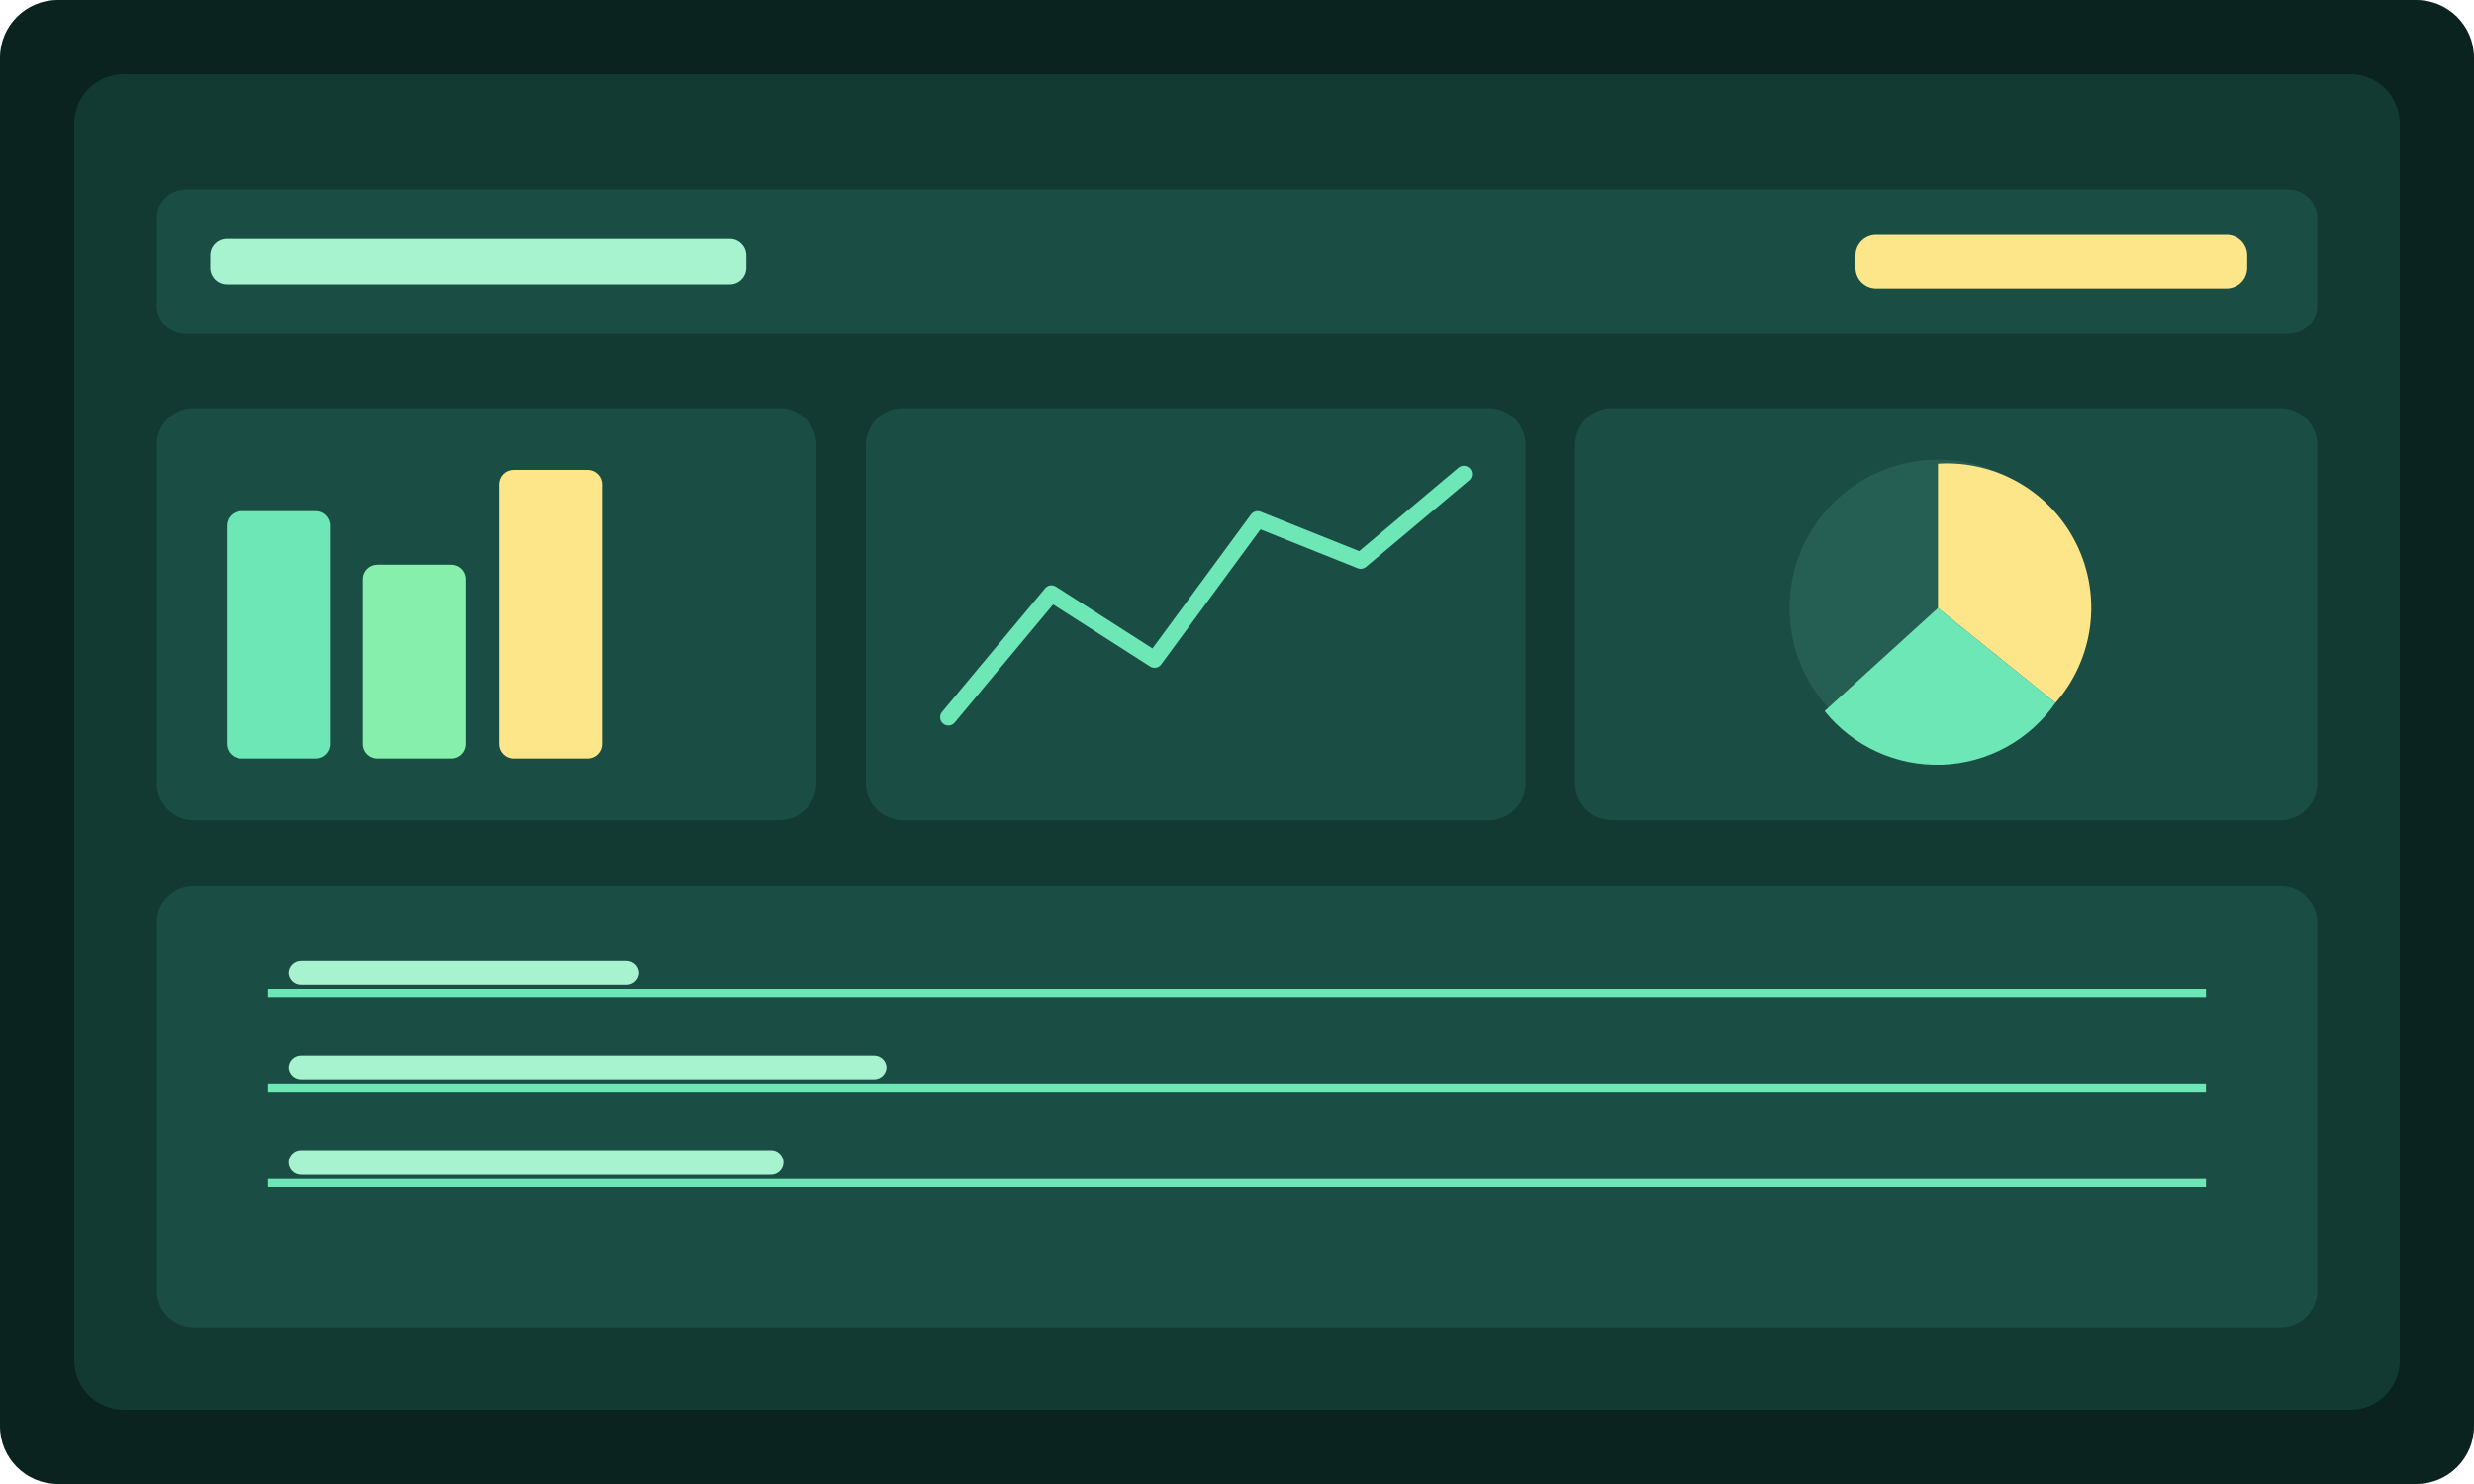
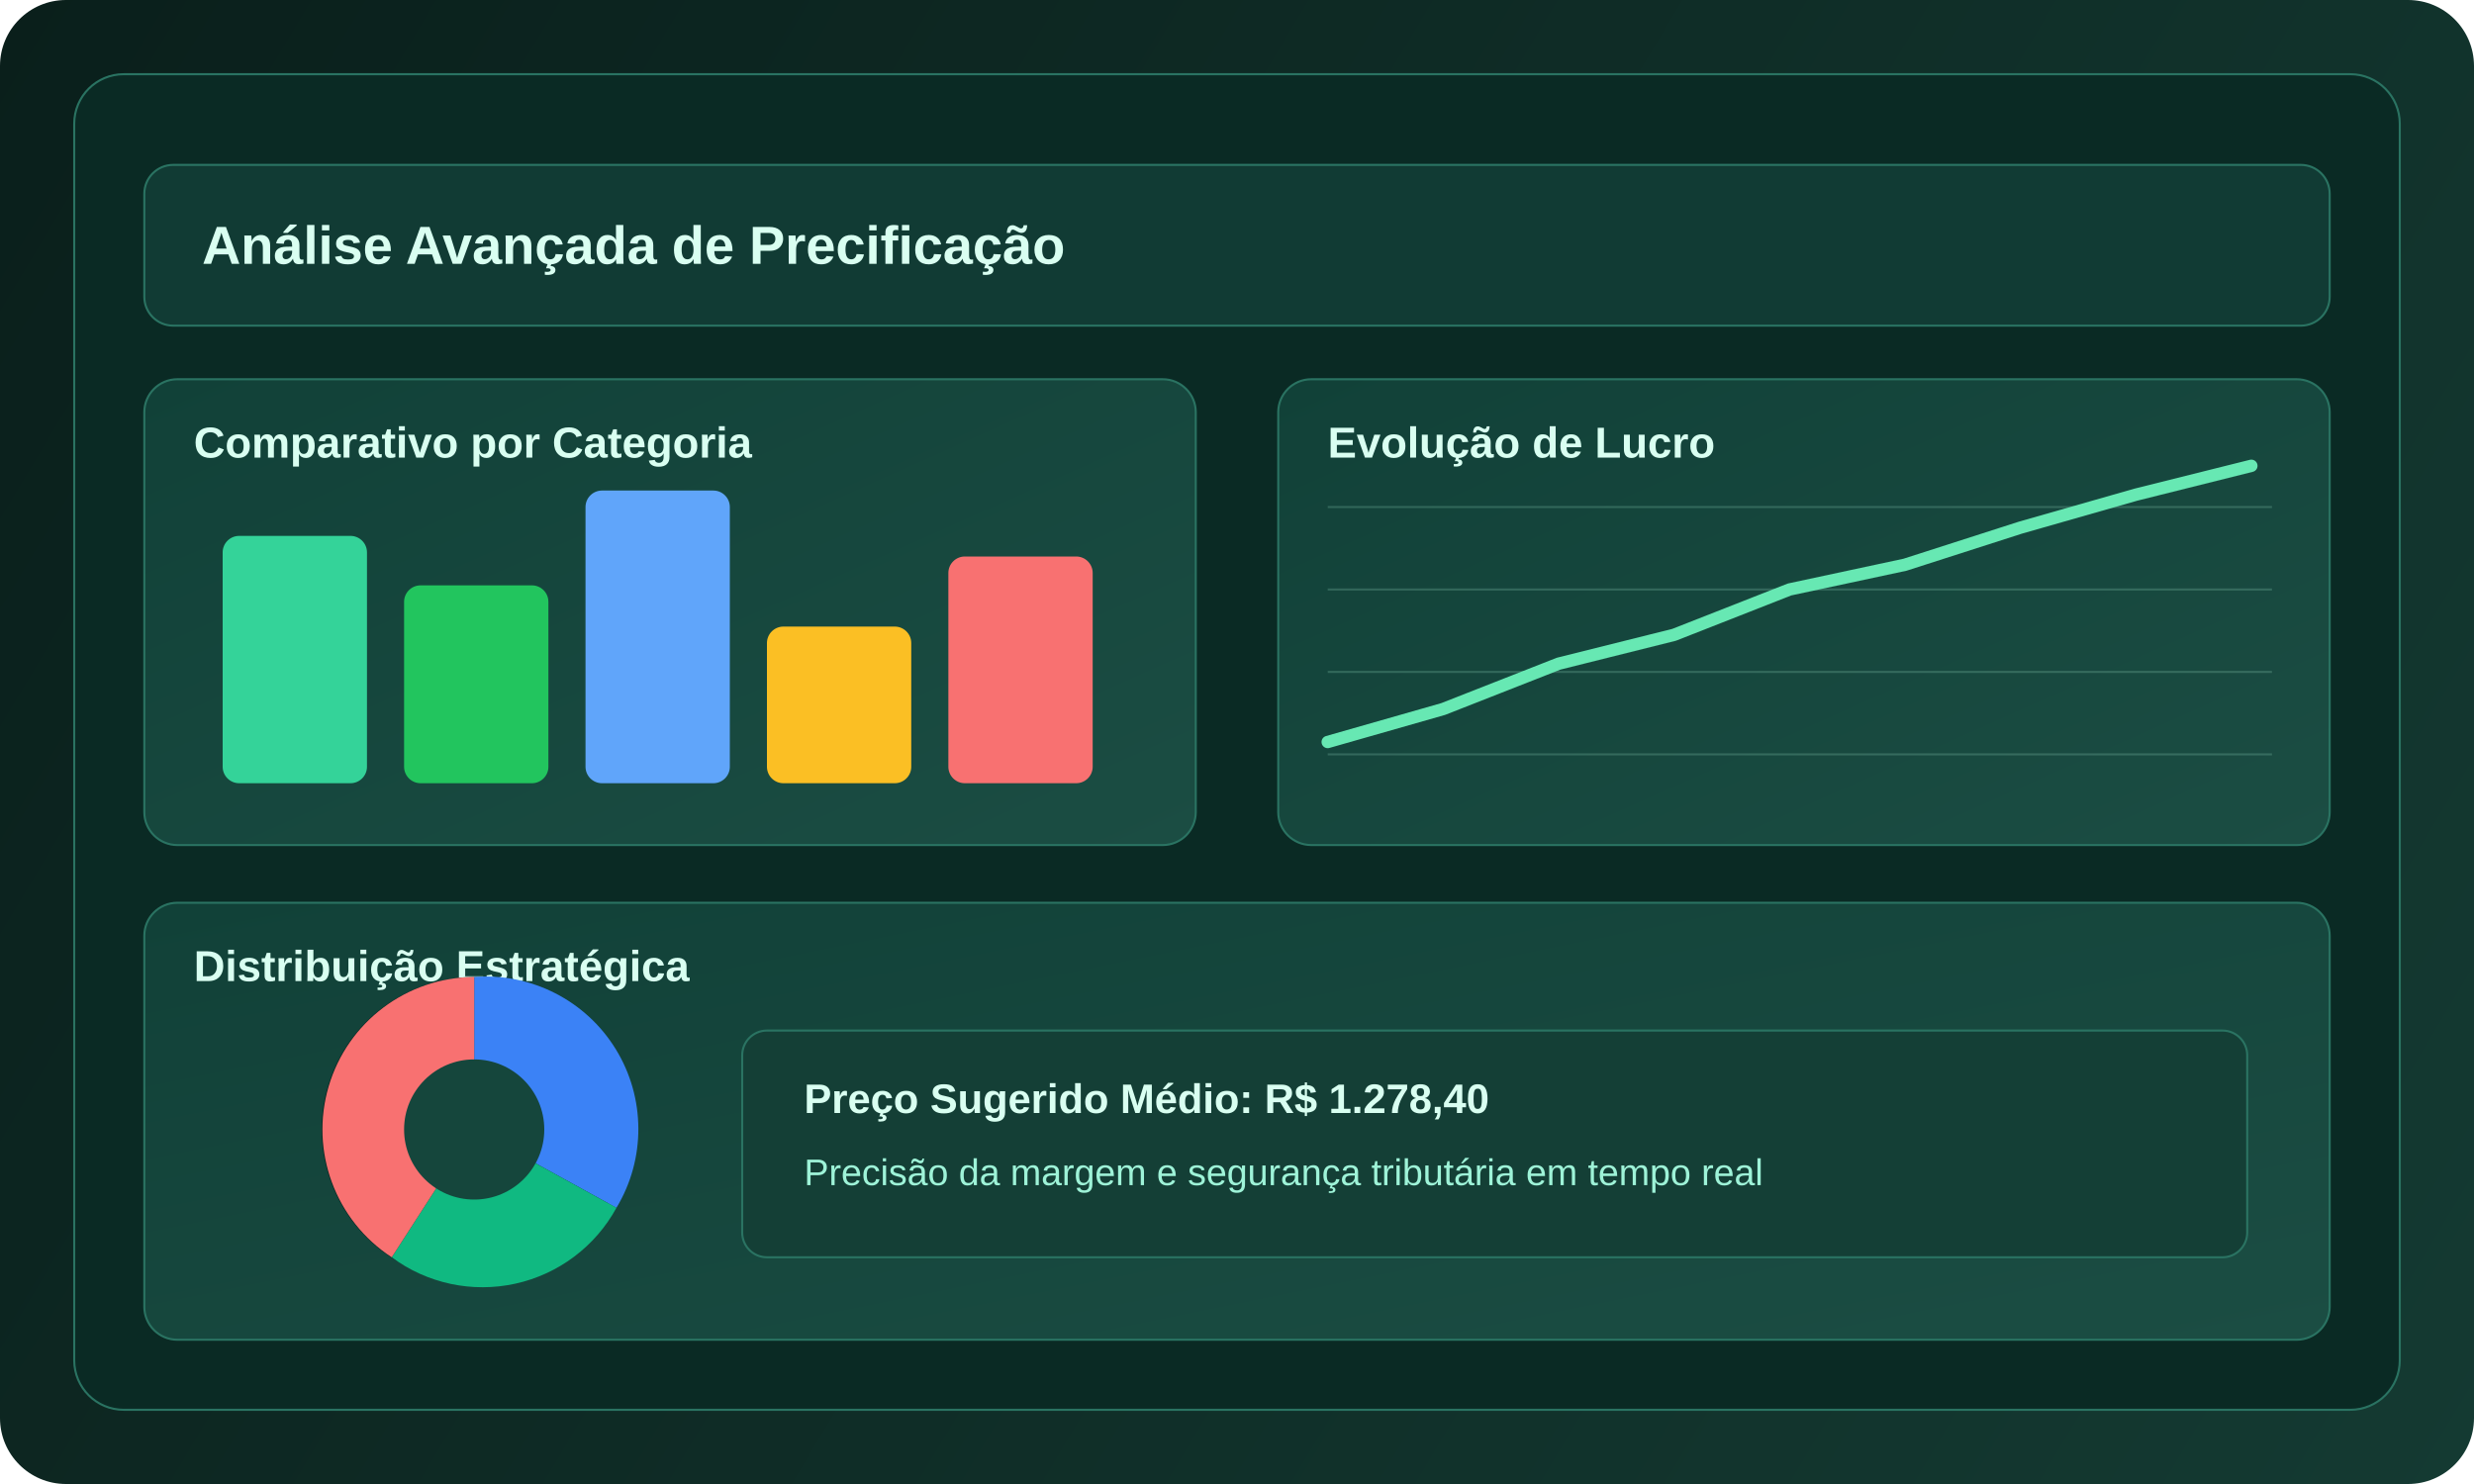
<svg xmlns="http://www.w3.org/2000/svg" width="1200" height="720" viewBox="0 0 1200 720" fill="none">
-   <rect width="1200" height="720" rx="28" fill="#0B231F" />
-   <rect x="36" y="36" width="1128" height="648" rx="24" fill="#123A33" />
-   <rect x="76" y="92" width="1048" height="70" rx="14" fill="#1A4D44" />
-   <rect x="102" y="116" width="260" height="22" rx="8" fill="#A7F3D0" />
-   <rect x="900" y="114" width="190" height="26" rx="10" fill="#FDE68A" />
-   <rect x="76" y="198" width="320" height="200" rx="18" fill="#1A4D44" />
-   <rect x="420" y="198" width="320" height="200" rx="18" fill="#1A4D44" />
-   <rect x="764" y="198" width="360" height="200" rx="18" fill="#1A4D44" />
-   <rect x="76" y="430" width="1048" height="214" rx="18" fill="#1A4D44" />
-   <rect x="110" y="248" width="50" height="120" rx="7" fill="#6EE7B7" />
-   <rect x="176" y="274" width="50" height="94" rx="7" fill="#86EFAC" />
-   <rect x="242" y="228" width="50" height="140" rx="7" fill="#FDE68A" />
-   <polyline points="460,348 510,288 560,320 610,252 660,272 710,230" stroke="#6EE7B7" stroke-width="8" stroke-linecap="round" stroke-linejoin="round" />
-   <circle cx="940" cy="295" r="72" fill="#255E52" />
-   <path d="M940 295 L940 225 A70 70 0 0 1 997 341 Z" fill="#FDE68A" />
-   <path d="M940 295 L997 341 A70 70 0 0 1 885 345 Z" fill="#6EE7B7" />
-   <g stroke="#6EE7B7" stroke-width="4">
-     <line x1="130" y1="482" x2="1070" y2="482" />
-     <line x1="130" y1="528" x2="1070" y2="528" />
-     <line x1="130" y1="574" x2="1070" y2="574" />
+   <defs>
+     <linearGradient id="bg2" x1="0" y1="0" x2="1200" y2="720" gradientUnits="userSpaceOnUse">
+       <stop stop-color="#0A1F1B" />
+       <stop offset="1" stop-color="#143A32" />
+     </linearGradient>
+     <linearGradient id="pane" x1="0" y1="0" x2="1" y2="1">
+       <stop stop-color="#114138" />
+       <stop offset="1" stop-color="#1B4D43" />
+     </linearGradient>
+   </defs>
+   <rect width="1200" height="720" rx="32" fill="url(#bg2)" />
+   <rect x="36" y="36" width="1128" height="648" rx="24" fill="#0A2A24" stroke="#2A7362" />
+   <rect x="70" y="80" width="1060" height="78" rx="14" fill="#113B34" stroke="#2A7362" />
+   <text x="98" y="128" fill="#D9FFF1" font-family="Arial" font-size="26" font-weight="700">Análise Avançada de Precificação</text>
+   <rect x="70" y="184" width="510" height="226" rx="16" fill="url(#pane)" stroke="#2A7362" />
+   <text x="94" y="222" fill="#D9FFF1" font-family="Arial" font-size="21" font-weight="700">Comparativo por Categoria</text>
+   <rect x="108" y="260" width="70" height="120" rx="8" fill="#34D399" />
+   <rect x="196" y="284" width="70" height="96" rx="8" fill="#22C55E" />
+   <rect x="284" y="238" width="70" height="142" rx="8" fill="#60A5FA" />
+   <rect x="372" y="304" width="70" height="76" rx="8" fill="#FBBF24" />
+   <rect x="460" y="270" width="70" height="110" rx="8" fill="#F87171" />
+   <rect x="620" y="184" width="510" height="226" rx="16" fill="url(#pane)" stroke="#2A7362" />
+   <text x="644" y="222" fill="#D9FFF1" font-family="Arial" font-size="21" font-weight="700">Evolução de Lucro</text>
+   <g opacity="0.25" stroke="#8BCFB7">
+     <line x1="644" y1="366" x2="1102" y2="366" />
+     <line x1="644" y1="326" x2="1102" y2="326" />
+     <line x1="644" y1="286" x2="1102" y2="286" />
+     <line x1="644" y1="246" x2="1102" y2="246" />
  </g>
-   <g fill="#A7F3D0">
-     <rect x="140" y="466" width="170" height="12" rx="6" />
-     <rect x="140" y="512" width="290" height="12" rx="6" />
-     <rect x="140" y="558" width="240" height="12" rx="6" />
-   </g>
+   <polyline points="644,360 700,344 756,322 812,308 868,286 924,274 980,256 1036,240 1092,226" fill="none" stroke="#67E8B3" stroke-width="6" stroke-linecap="round" stroke-linejoin="round" />
+   <rect x="70" y="438" width="1060" height="212" rx="16" fill="url(#pane)" stroke="#2A7362" />
+   <text x="94" y="476" fill="#D9FFF1" font-family="Arial" font-size="21" font-weight="700">Distribuição Estratégica</text>
+   <circle cx="230" cy="548" r="74" fill="#0A2A24" />
+   <path d="M230 548 L230 474 A74 74 0 0 1 299 586 Z" fill="#3B82F6" />
+   <path d="M230 548 L299 586 A74 74 0 0 1 190 610 Z" fill="#10B981" />
+   <path d="M230 548 L190 610 A74 74 0 0 1 230 474 Z" fill="#F87171" />
+   <circle cx="230" cy="548" r="34" fill="#15463C" />
+   <rect x="360" y="500" width="730" height="110" rx="12" fill="#143F36" stroke="#2A7362" />
+   <text x="390" y="540" fill="#D9FFF1" font-family="Arial" font-size="20" font-weight="700">Preço Sugerido Médio: R$ 1.278,40</text>
+   <text x="390" y="575" fill="#9EF3D8" font-family="Arial" font-size="18">Precisão da margem e segurança tributária em tempo real</text>
</svg>
